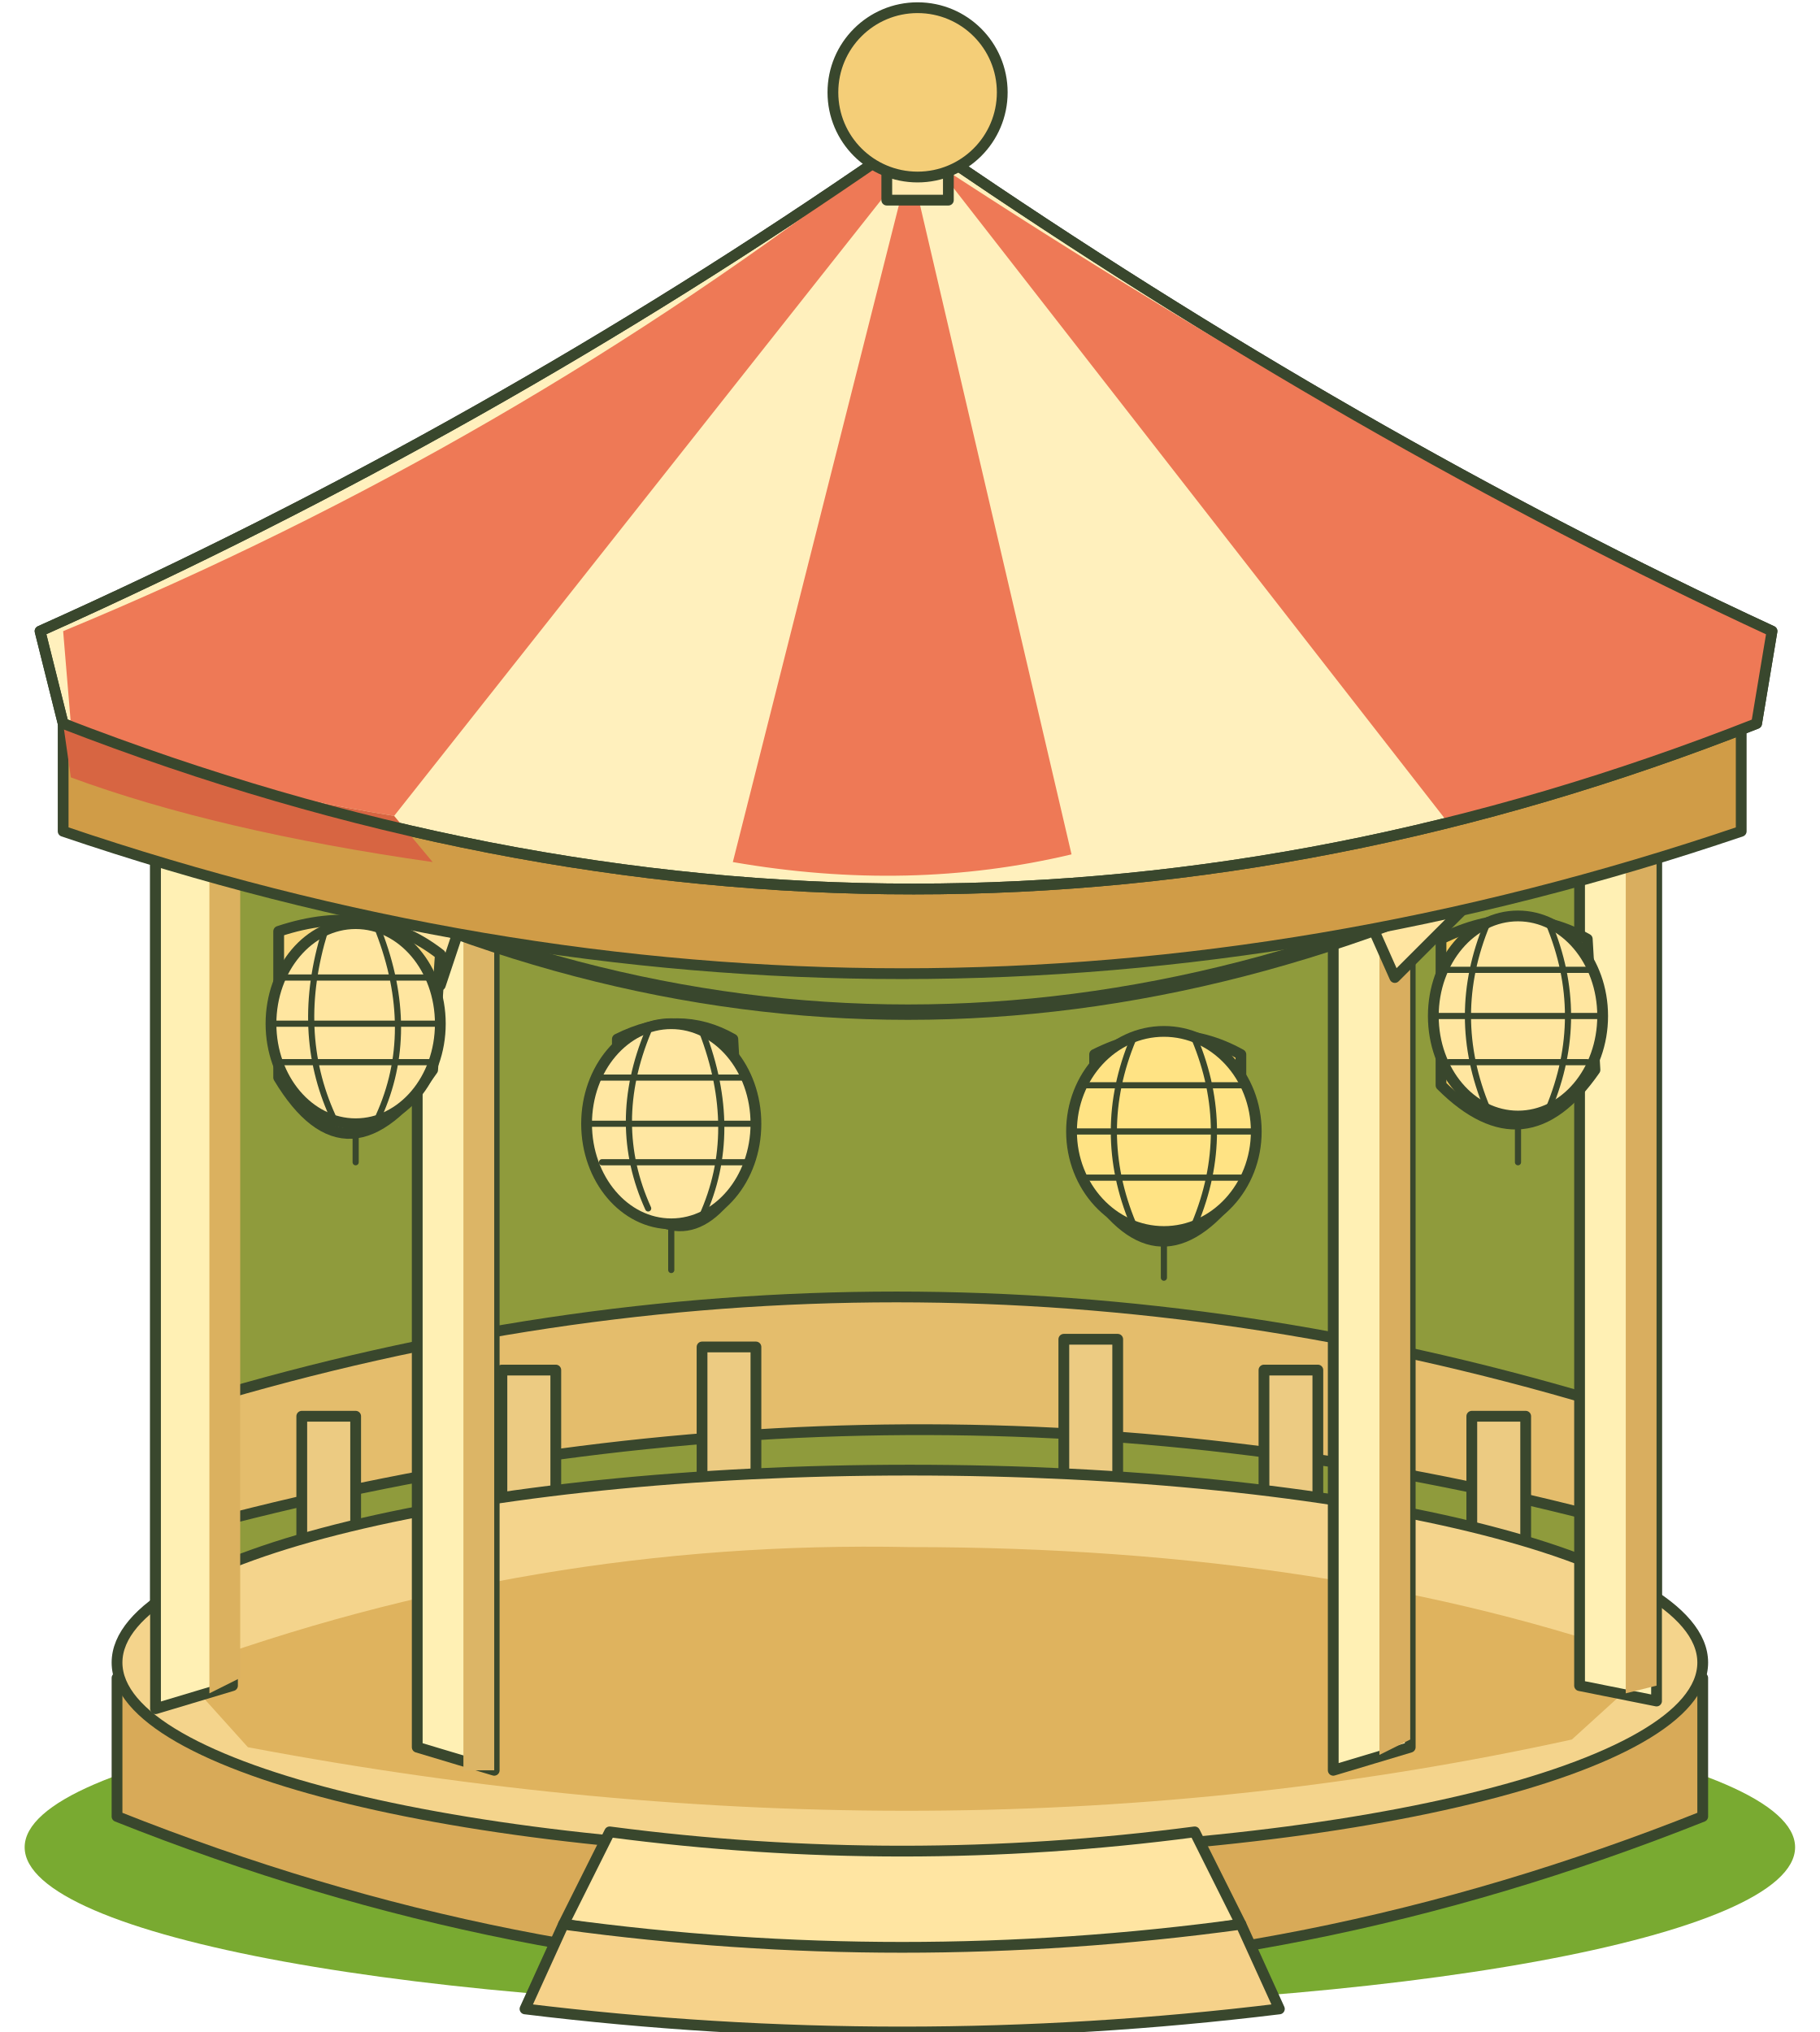
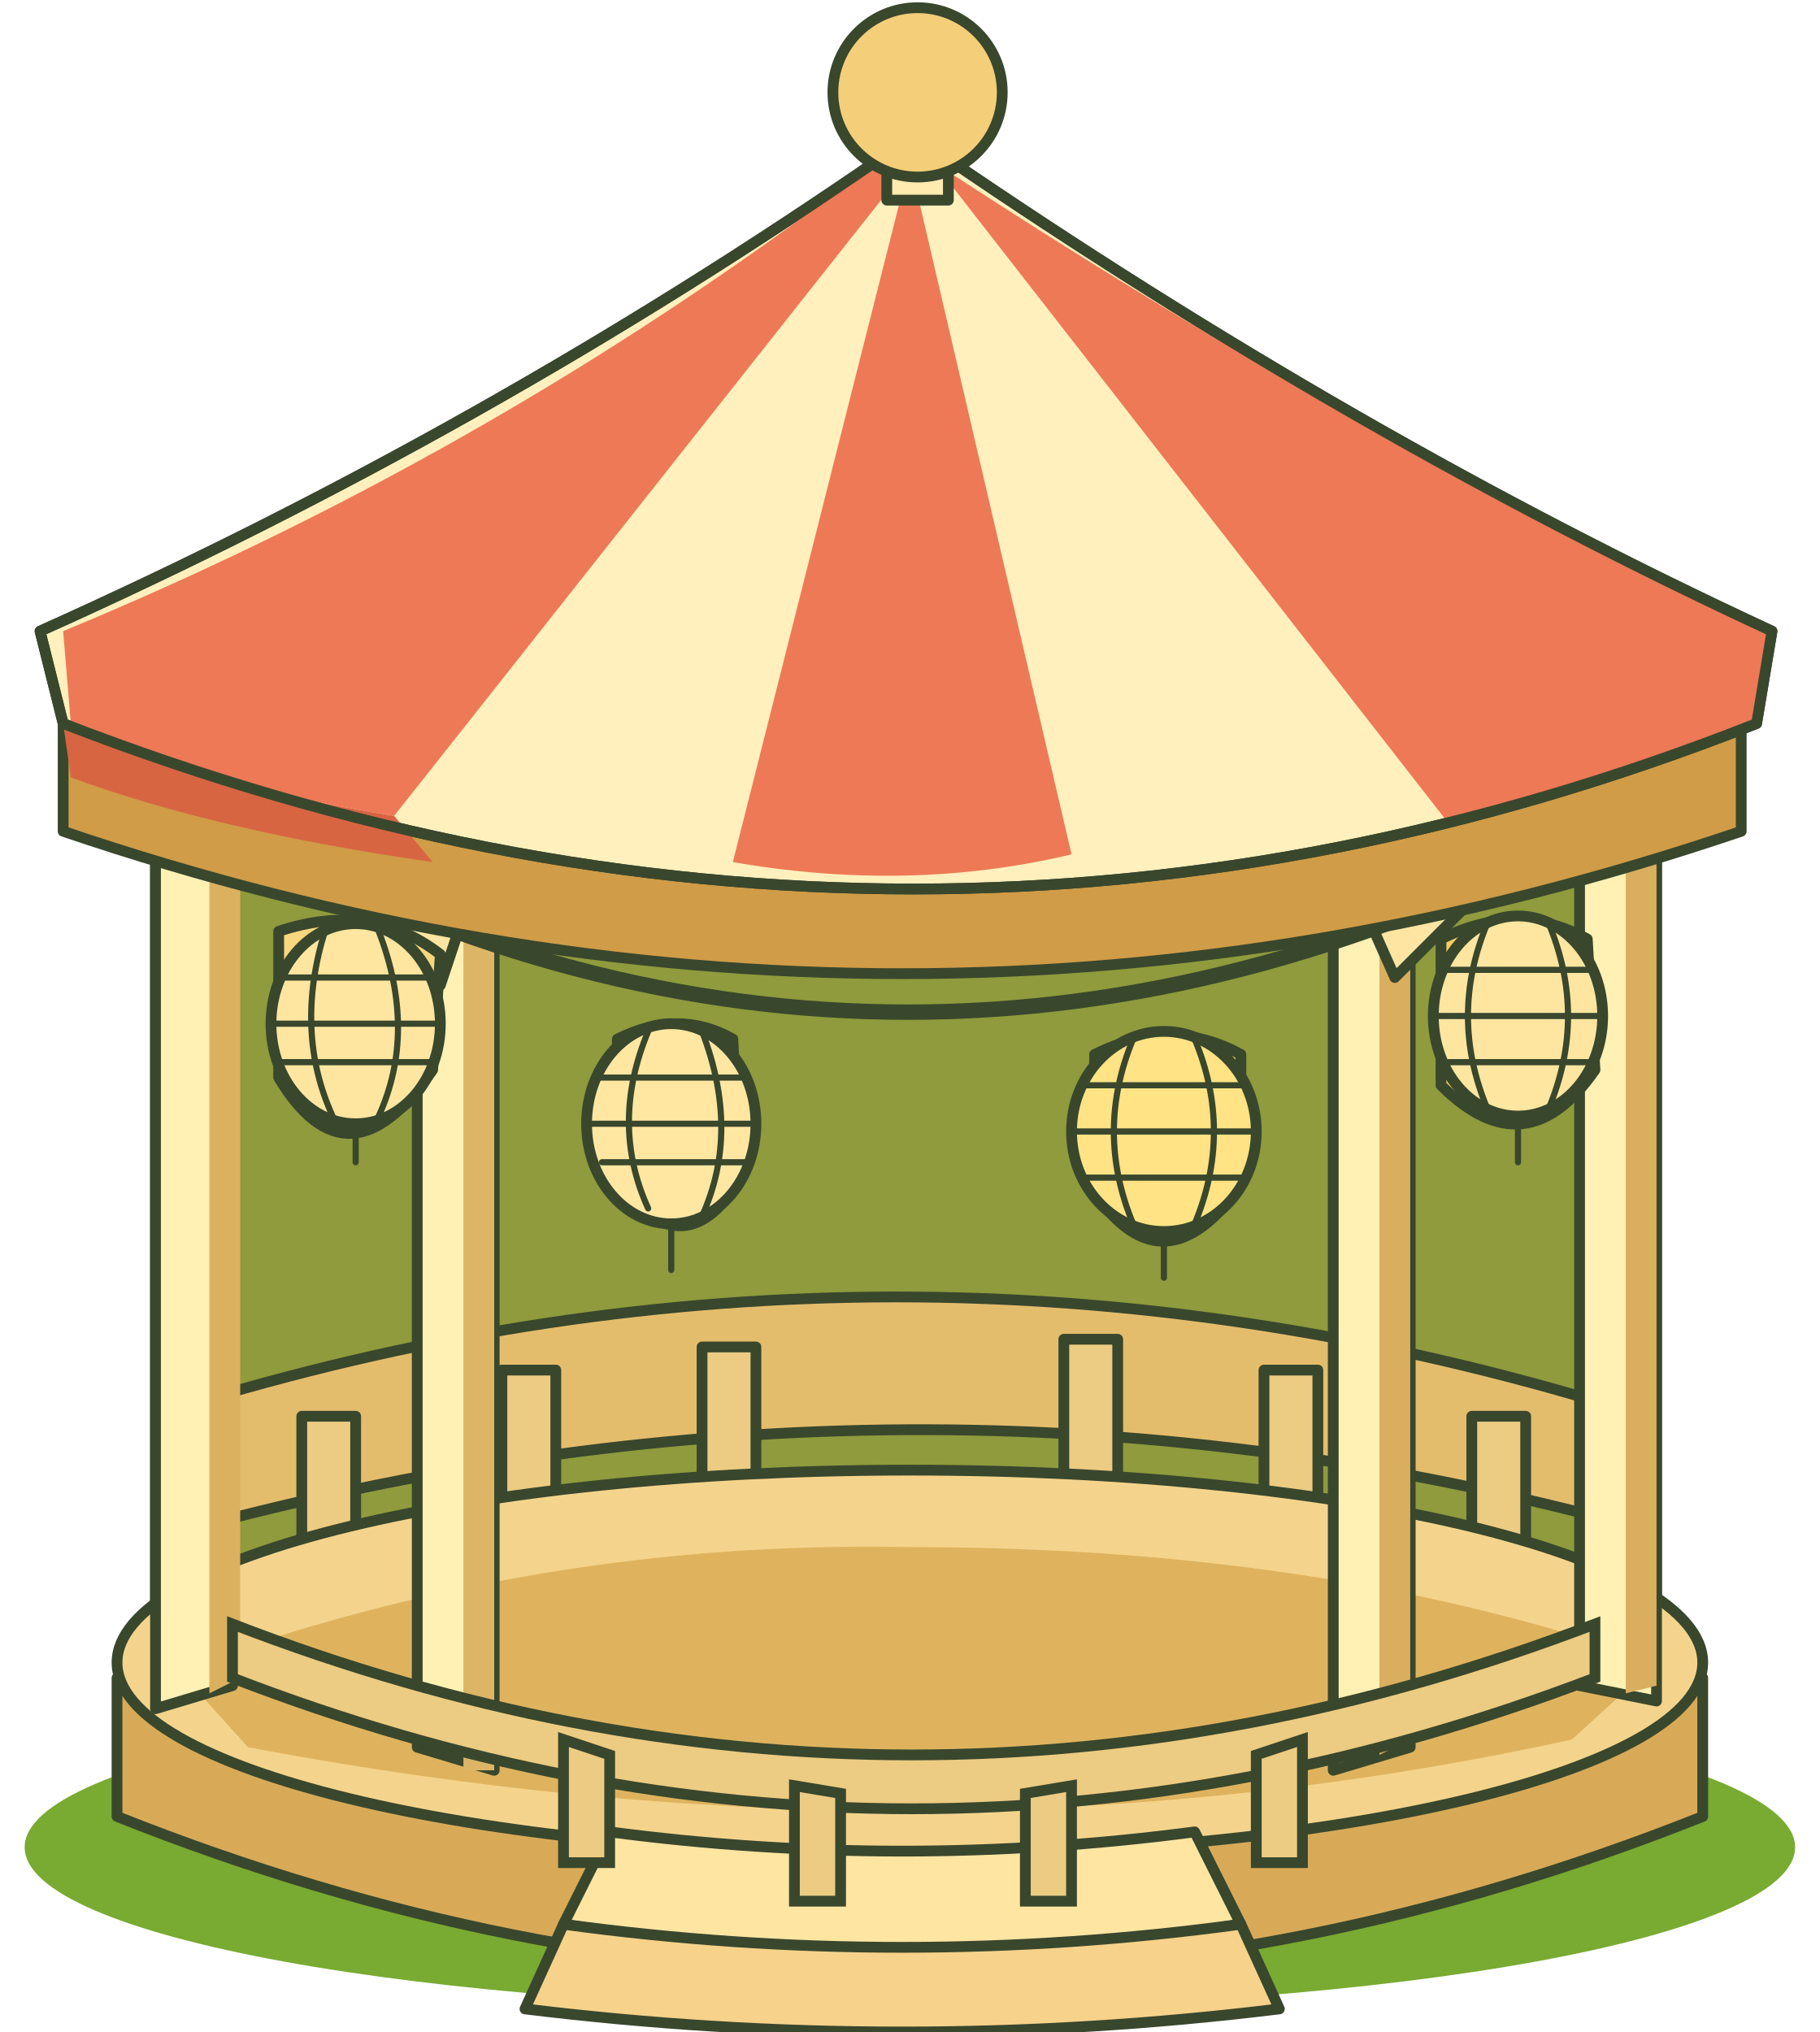
<svg xmlns="http://www.w3.org/2000/svg" width="317" height="354" viewBox="0 0 236 264">
  <g stroke="#39472d" stroke-width="1.4" stroke-linecap="round" stroke-linejoin="round">
    <ellipse fill="#79aa31" stroke="none" cx="118" cy="240" rx="115" ry="21" />
    <path fill="#b8863e" d="M20 98H215V213H20Z" />
    <path fill="#8f9b3c" stroke="none" d="M27 105H207V212H27Z" />
    <path fill="#e4bd6c" d="M26 182Q116 155 207 182V197Q118 174 27 198Z" />
    <path fill="#eccb82" d="M39 184H46V207H39ZM65 178H72V204H65ZM91 175H98V202H91ZM138 174H145V202H138ZM164 178H171V204H164ZM191 184H198V210H191Z" />
    <path fill="#d8aa58" d="M15 218Q118 181 221 218V236Q118 277 15 236Z" />
    <ellipse fill="#f4d48c" cx="118" cy="216" rx="103" ry="25" />
    <path fill="#dfb35e" stroke="none" d="M23 217Q69 200 118 201 173 201 215 216L204 226Q122 244 32 227Z" />
    <path fill="#ffe5a2" d="M79 238Q117 243 155 238L161 250Q117 257 73 250Z" />
    <path fill="#f6d28a" d="M73 250Q117 256 161 250L166 261Q117 267 68 261Z" />
    <path fill="#fff0b4" d="M20 99H30V219L20 222Z" />
    <path fill="#dbb15f" d="M27 101H31V218L27 220Z" stroke="none" />
    <path fill="#fff0b4" d="M54 110H64V230L54 227Z" />
    <path fill="#dcb566" d="M60 112H64V230H60Z" stroke="none" />
    <path fill="#fff0b4" d="M173 109H183V227L173 230Z" />
    <path fill="#d9ae5f" d="M179 111H183V226L179 228Z" stroke="none" />
    <path fill="#fff0b4" d="M205 98H215V221L205 219Z" />
    <path fill="#d9ae5f" d="M211 100H215V219L211 220Z" stroke="none" />
    <path fill="#ffe5a1" d="M28 105 57 128 60 119 40 101ZM205 103 181 127 177 118 197 100Z" />
    <path fill="none" stroke-width="2" d="M32 109Q117 154 205 109" />
    <path fill="#d09c47" d="M18 83Q118 111 217 83L226 94V108Q117 145 8 108V94Z" />
    <path fill="#fff0bd" d="M5 82Q63 56 115 20H122Q176 57 230 82L228 94Q119 137 8 94Z" />
    <path fill="#ee7956" d="M8 82Q66 58 115 20H119L51 106Q26 102 9 94Z" stroke="none" />
    <path fill="#ee7956" d="M118 21 139 111Q118 116 95 112Z" stroke="none" />
    <path fill="#ee7956" d="M121 21Q179 59 230 82L228 94Q210 101 188 107Z" stroke="none" />
    <path fill="#d76542" d="M8 94Q26 102 51 106L56 112Q28 108 9 101Z" stroke="none" />
    <path fill="none" d="M5 82Q63 56 115 20H122Q176 57 230 82L228 94Q119 137 8 94Z" />
    <path fill="#ffeab0" d="M115 11H123V26H115Z" />
    <ellipse fill="#f4ce78" cx="119" cy="12" rx="11" ry="11" />
    <path fill="#f8d77f" d="M36 121Q48 117 57 124L56 139Q45 155 36 140Z" />
    <ellipse fill="#ffe6a0" cx="46" cy="133" rx="11" ry="13" />
    <path fill="none" d="M36 127H56M35 133H57M36 138H56M42 121Q38 134 43 145M49 121Q54 134 49 145M46 146V151" stroke-width=".8" />
    <path fill="#f8d77f" d="M80 135Q88 131 95 135L96 153Q89 165 80 154Z" />
    <ellipse fill="#ffe7a2" cx="87" cy="146" rx="11" ry="13" />
    <path fill="none" d="M77 140H97M76 146H98M78 151H97M84 134Q79 146 84 157M91 134Q96 147 91 158M87 159V165" stroke-width=".8" />
    <path fill="#f8ce62" d="M142 137Q152 132 161 137V154Q151 168 142 155Z" />
    <ellipse fill="#ffe384" cx="151" cy="147" rx="12" ry="13" />
    <path fill="none" d="M141 141H161M139 147H163M141 153H161M147 135Q142 147 147 159M155 135Q160 147 155 159M151 160V166" stroke-width=".8" />
    <path fill="#f8ce62" d="M187 122Q197 117 206 122L207 139Q198 152 187 141Z" />
    <ellipse fill="#ffe6a0" cx="197" cy="132" rx="11" ry="13" />
    <path fill="none" d="M187 126H207M186 132H208M188 138H206M193 120Q188 132 193 144M201 120Q206 132 201 144M197 145V151" stroke-width=".8" />
  </g>
+   <g stroke="#39472d" stroke-width="1.4" fill="#eccb82">
+     <path d="M30 211Q118 245 207 211V218Q118 252 30 218Z" />
+     <path d="M73 226V242H79V228Z M103 232V247H109V233Z M133 233V247H139V232Z M163 228V242H169V226Z" />
+   </g>
</svg>
